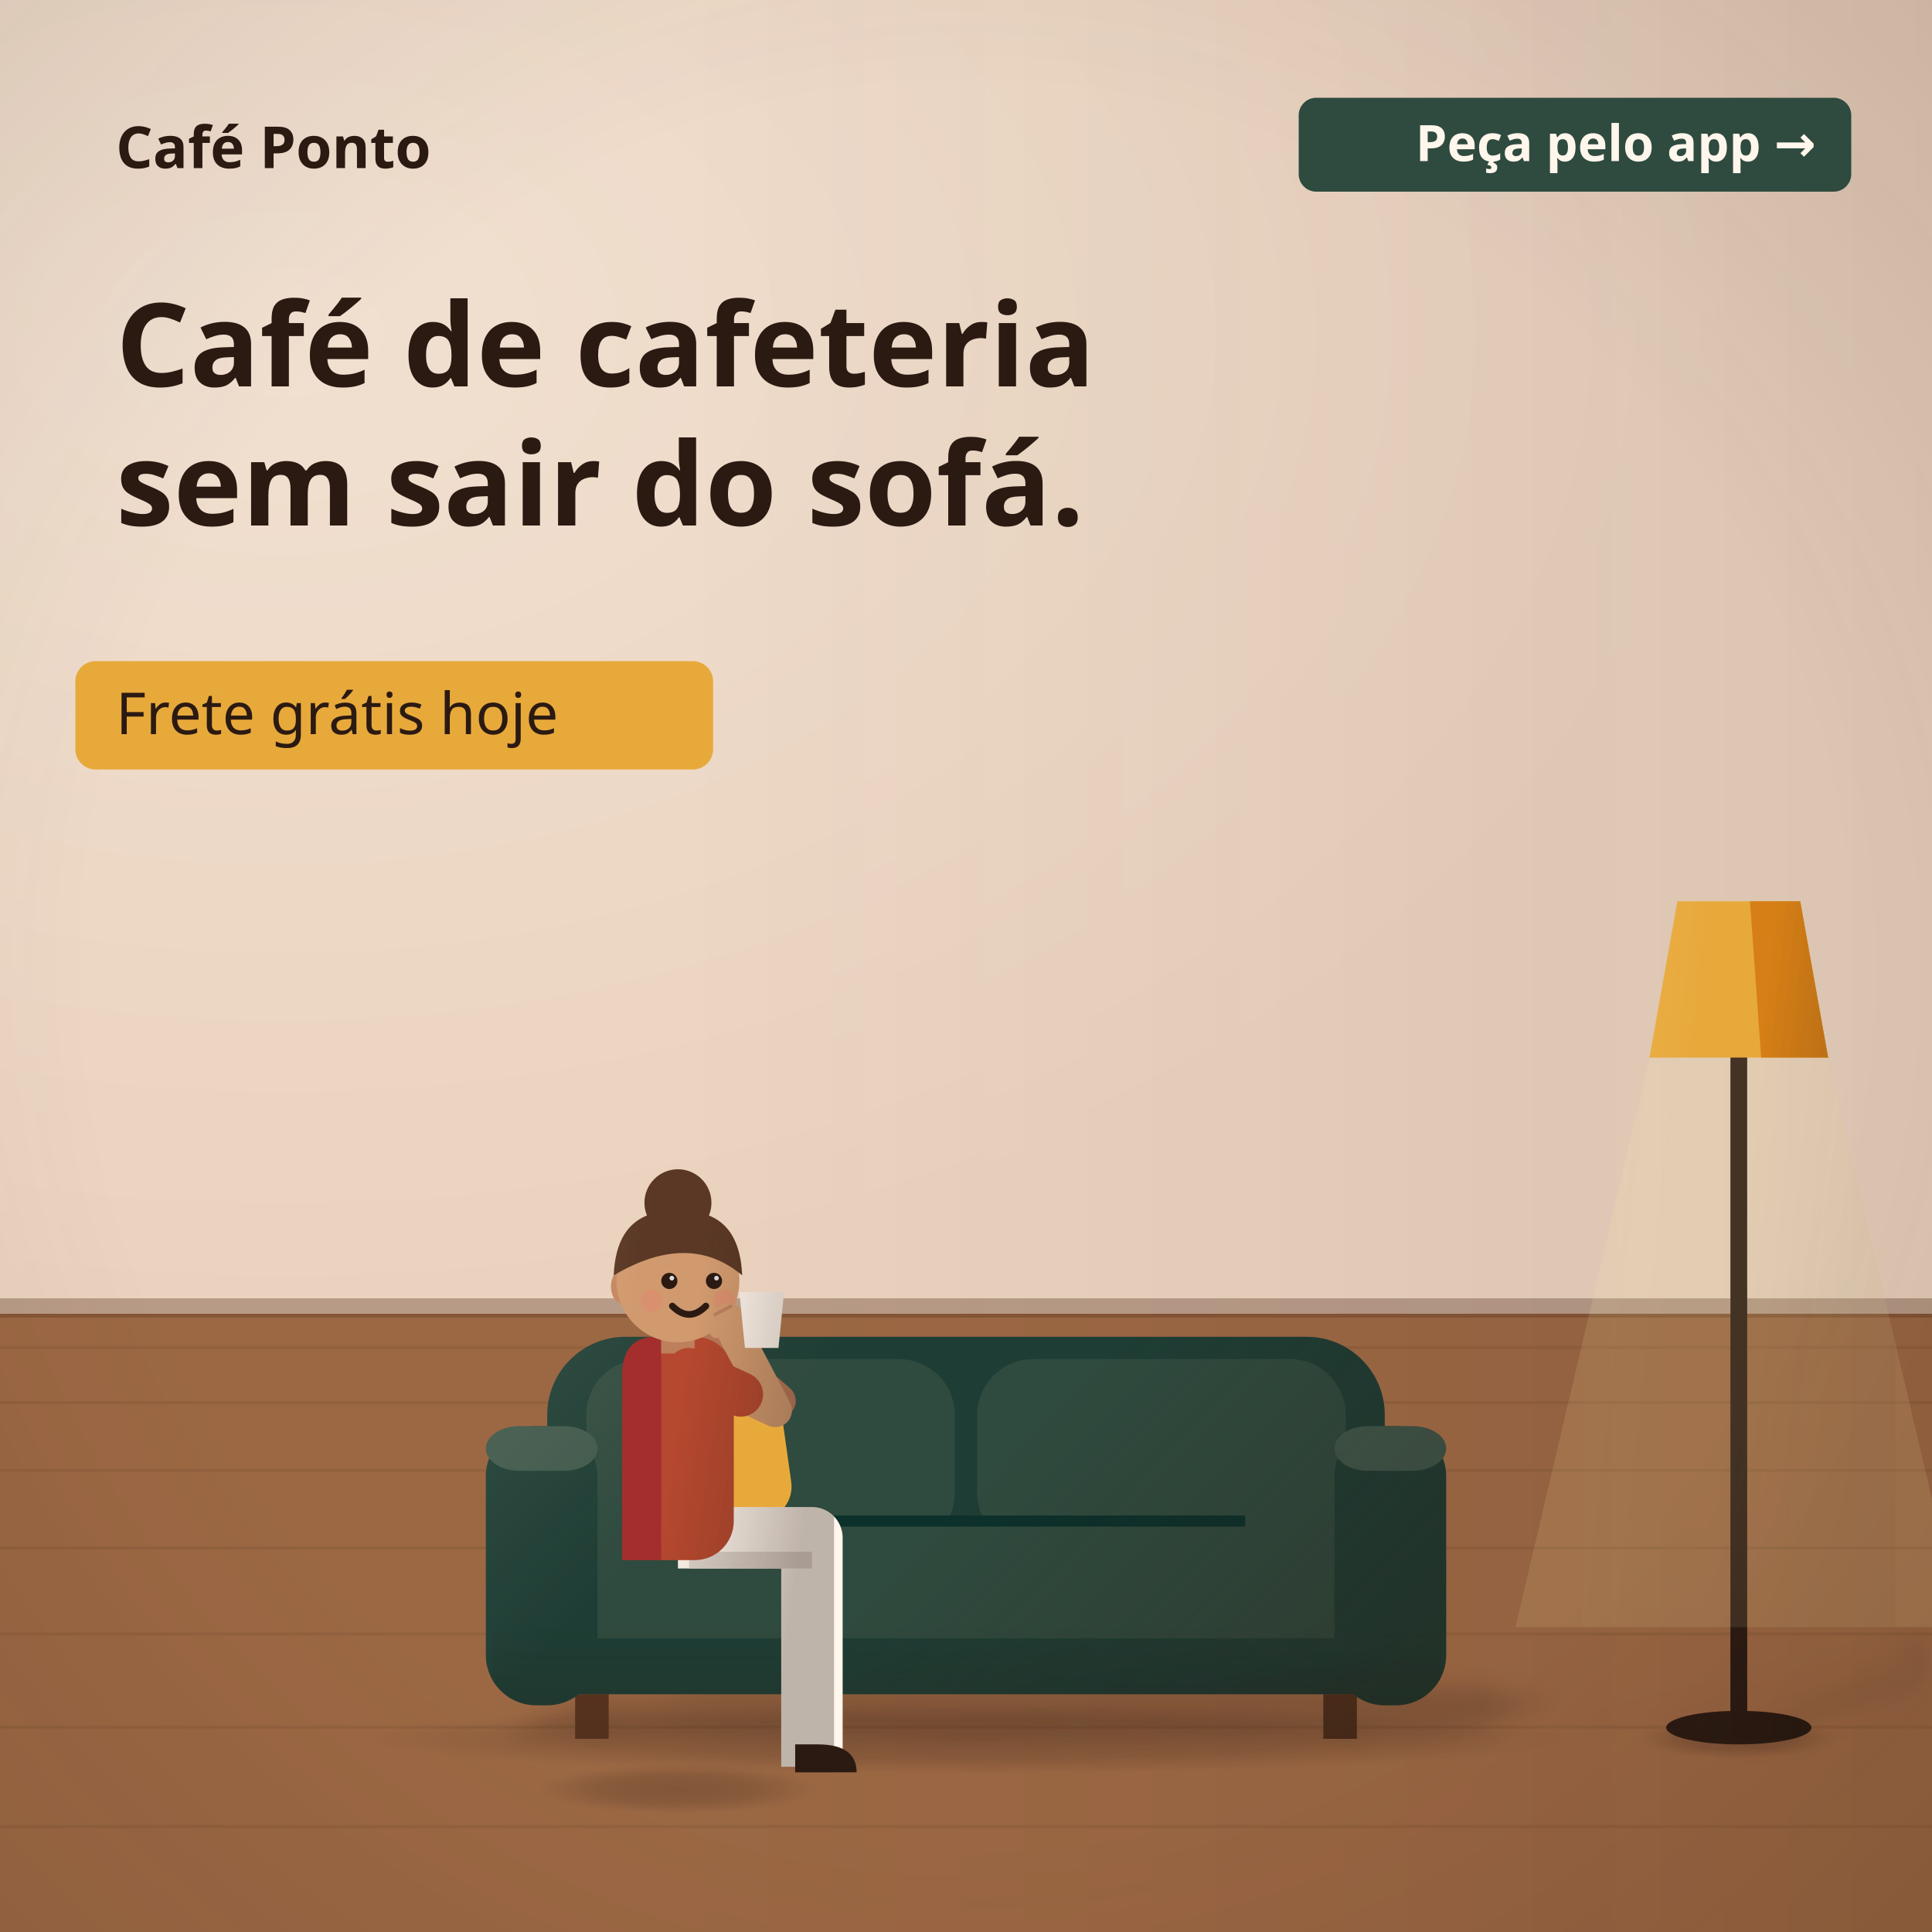
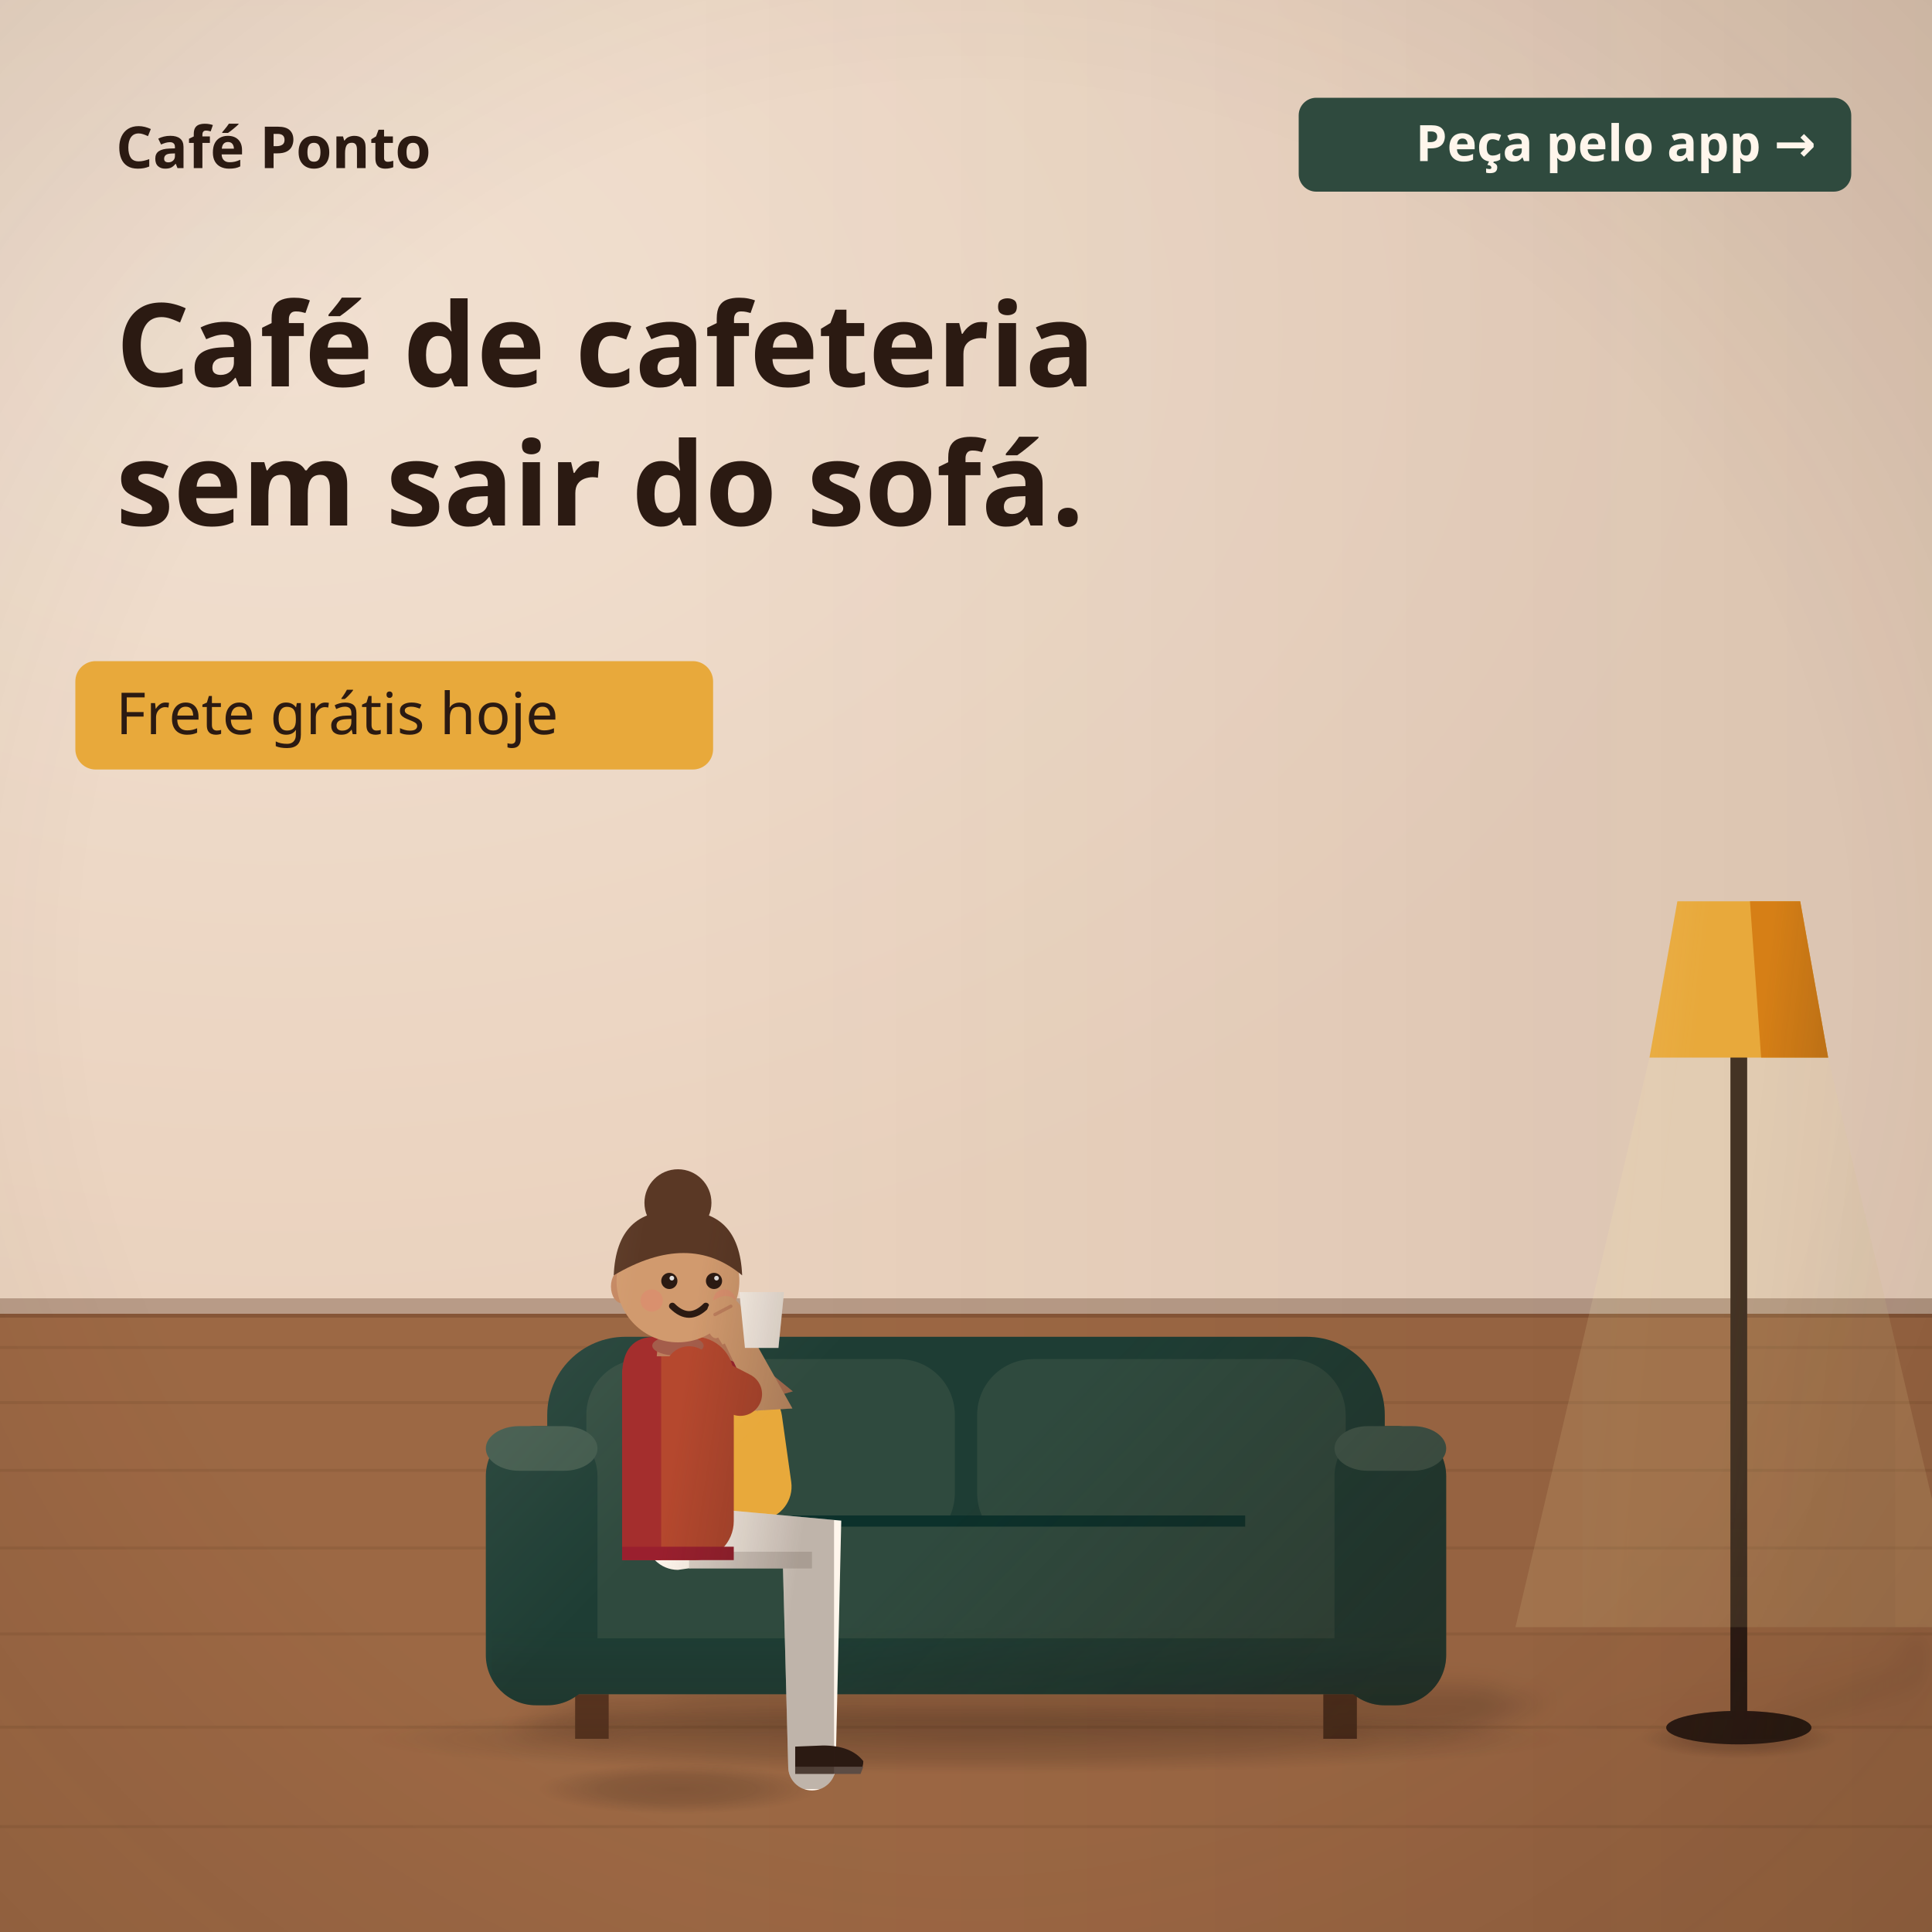
<svg xmlns="http://www.w3.org/2000/svg" width="1000" height="1000" viewBox="0 0 1000 1000">
  <defs>
    <linearGradient id="sky" x1="0" y1="0" x2="0" y2="1">
      <stop offset="0" stop-color="#F4E1D2" />
      <stop offset="0.55" stop-color="#f4e1d2" />
      <stop offset="0.85" stop-color="#F6E4D6" />
      <stop offset="1" stop-color="#F4E1D2" />
    </linearGradient>
    <linearGradient id="ground" x1="0" y1="0" x2="0" y2="1">
      <stop offset="0" stop-color="#9B6C50" />
      <stop offset="1" stop-color="#865137" />
    </linearGradient>
    <radialGradient id="cshadow">
      <stop offset="0" stop-color="rgb(43,26,18)" stop-opacity="0.24" />
      <stop offset="0.55" stop-color="rgb(43,26,18)" stop-opacity="0.176" />
      <stop offset="1" stop-color="rgb(43,26,18)" stop-opacity="0" />
    </radialGradient>
    <filter id="hazeFar" color-interpolation-filters="sRGB">
      <feColorMatrix type="matrix" values="0.92 0 0 0 0.073 0 0.92 0 0 0.066 0 0 0.92 0 0.060 0 0 0 1 0" />
    </filter>
    <filter id="hazeMid" color-interpolation-filters="sRGB">
      <feColorMatrix type="matrix" values="0.96 0 0 0 0.037 0 0.96 0 0 0.033 0 0 0.96 0 0.030 0 0 0 1 0" />
    </filter>
    <linearGradient id="lgLight" x1="0" y1="0" x2="1" y2="0.35">
      <stop offset="0" stop-color="#FFF4DE" stop-opacity="0.156" />
      <stop offset="0.42" stop-color="#FFF4DE" stop-opacity="0" />
    </linearGradient>
    <linearGradient id="lgShade" x1="0" y1="0" x2="1" y2="0.35">
      <stop offset="0.6" stop-color="rgb(43,26,18)" stop-opacity="0" />
      <stop offset="1" stop-color="rgb(43,26,18)" stop-opacity="0.300" />
    </linearGradient>
    <linearGradient id="lgAO" x1="0" y1="0" x2="0" y2="1">
      <stop offset="0.72" stop-color="rgb(43,26,18)" stop-opacity="0" />
      <stop offset="1" stop-color="rgb(43,26,18)" stop-opacity="0.192" />
    </linearGradient>
    <filter id="toWhite" color-interpolation-filters="sRGB">
      <feColorMatrix values="0 0 0 0 1 0 0 0 0 1 0 0 0 0 1 0 0 0 1 0" />
    </filter>
    <filter id="castF" x="-30%" y="-30%" width="160%" height="160%" color-interpolation-filters="sRGB">
      <feColorMatrix values="0 0 0 0 0.169 0 0 0 0 0.102 0 0 0 0 0.071 0 0 0 1 0" />
      <feGaussianBlur stdDeviation="6.0" />
    </filter>
    <clipPath id="groundClip">
      <rect y="680.0" width="1000" height="1000" />
    </clipPath>
    <radialGradient id="glow" cx="0.15" cy="0.25" r="0.75">
      <stop offset="0" stop-color="#FFF4DE" stop-opacity="0.330" />
      <stop offset="1" stop-color="#FFF4DE" stop-opacity="0" />
    </radialGradient>
    <linearGradient id="falloff" x1="0" y1="0" x2="1" y2="0">
      <stop offset="0.35" stop-color="rgb(43,26,18)" stop-opacity="0" />
      <stop offset="1" stop-color="rgb(43,26,18)" stop-opacity="0.078" />
    </linearGradient>
    <radialGradient id="vignette" cx="0.5" cy="0.5" r="0.75">
      <stop offset="0.6" stop-color="rgb(43,26,18)" stop-opacity="0" />
      <stop offset="1" stop-color="rgb(43,26,18)" stop-opacity="0.102" />
    </radialGradient>
  </defs>
  <rect width="1000" height="680" fill="#EAD2BE" />
  <rect y="680" width="1000" height="320" fill="#9C6844" />
  <rect y="672" width="1000" height="10" fill="#5C3620" fill-opacity="0.35" stroke-opacity="0.35" />
  <rect x="0" y="696.7" width="1000" height="1.5" fill="#5C3620" fill-opacity="0.15" stroke-opacity="0.15" />
  <rect x="0" y="725.2" width="1000" height="1.5" fill="#5C3620" fill-opacity="0.15" stroke-opacity="0.15" />
  <rect x="0" y="760.3" width="1000" height="1.5" fill="#5C3620" fill-opacity="0.15" stroke-opacity="0.15" />
  <rect x="0" y="800.5" width="1000" height="1.5" fill="#5C3620" fill-opacity="0.15" stroke-opacity="0.15" />
  <rect x="0" y="845.0" width="1000" height="1.5" fill="#5C3620" fill-opacity="0.15" stroke-opacity="0.15" />
  <rect x="0" y="893.2" width="1000" height="1.5" fill="#5C3620" fill-opacity="0.15" stroke-opacity="0.15" />
  <rect x="0" y="944.7" width="1000" height="1.5" fill="#5C3620" fill-opacity="0.15" stroke-opacity="0.15" />
  <rect width="1000" height="680" fill="url(#glow)" style="mix-blend-mode: screen;" />
  <rect width="1000" height="1000" fill="url(#falloff)" style="mix-blend-mode: multiply;" />
  <g clip-path="url(#groundClip)" opacity="0.189" style="mix-blend-mode: multiply;">
    <g filter="url(#castF)">
      <use href="#b_sofa" transform="translate(500.0 900.0) matrix(1 0 -0.350 0.13 0 0) scale(2.890)" />
      <use href="#b_luz" transform="translate(900.0 900.0) matrix(1 0 -0.350 0.13 0 0) scale(2.890)" />
    </g>
  </g>
  <g transform="translate(500.0 900.0) scale(2.890)">
    <ellipse cx="0" cy="0" rx="107.5" ry="6.3" fill="url(#cshadow)" />
  </g>
  <g style="isolation: isolate;">
    <g id="sofa" transform="translate(500.0 900.0) scale(2.890)">
      <g id="b_sofa">
        <rect x="-70" y="-8" width="6" height="8" rx="0" fill="#5C3620" />
        <rect x="64" y="-8" width="6" height="8" rx="0" fill="#5C3620" />
        <rect x="-75" y="-72" width="150" height="42" rx="14" fill="#1E3D34" />
        <rect x="-68" y="-68" width="66" height="34" rx="10" fill="#2F4A3E" />
        <rect x="2" y="-68" width="66" height="34" rx="10" fill="#2F4A3E" />
        <rect x="-80" y="-40" width="160" height="32" rx="8" fill="#2F4A3E" />
        <rect x="-80" y="-18" width="160" height="10" rx="6" fill="#1E3D34" />
        <rect x="-86" y="-56" width="20" height="50" rx="9" fill="#1E3D34" />
        <rect x="66" y="-56" width="20" height="50" rx="9" fill="#1E3D34" />
        <rect x="-86" y="-56" width="20" height="8" rx="6" fill="#3F584B" />
        <rect x="66" y="-56" width="20" height="8" rx="6" fill="#3F584B" />
        <rect x="-60" y="-62" width="28" height="24" rx="6" fill="#E8A93B" transform="rotate(-8 -46 -50)" />
        <rect x="-50" y="-40" width="100" height="2" rx="0" fill="#0C312B" />
      </g>
    </g>
    <mask id="mk_sofa" maskUnits="userSpaceOnUse" x="156.1" y="650.3" width="687.8" height="249.7">
      <use href="#b_sofa" transform="translate(500.0 900.0) scale(2.890)" filter="url(#toWhite)" />
    </mask>
    <g mask="url(#mk_sofa)" opacity="1">
      <rect x="156.1" y="650.3" width="687.8" height="249.7" fill="url(#lgLight)" style="mix-blend-mode: screen;" />
      <rect x="156.1" y="650.3" width="687.8" height="249.7" fill="url(#lgShade)" style="mix-blend-mode: multiply;" />
      <rect x="254.4" y="691.9" width="491.3" height="208.1" fill="url(#lgAO)" style="mix-blend-mode: multiply;" />
    </g>
  </g>
  <g transform="translate(900.0 900.0) scale(2.890)">
    <ellipse cx="0" cy="0" rx="17.5" ry="3.5" fill="url(#cshadow)" />
  </g>
  <g style="isolation: isolate;">
    <g id="luz" transform="translate(900.0 900.0) scale(2.890)">
      <g id="b_luz">
        <ellipse cx="0" cy="-2" rx="13" ry="3" fill="#2B1A12" />
        <rect x="-1.5" y="-125" width="3" height="123" rx="0" fill="#2B1A12" />
        <path d="M-16 -122 L-11 -150 L11 -150 L16 -122 Z" fill="#E8A93B" />
        <path d="M2 -150 L11 -150 L16 -122 L4 -122 Z" fill="#D67F16" />
        <path d="M-16 -122 L-40 -20 L40 -20 L16 -122 Z" fill="#FFE9A8" fill-opacity="0.12" stroke-opacity="0.12" />
      </g>
    </g>
    <mask id="mk_luz" maskUnits="userSpaceOnUse" x="819.1" y="379.8" width="161.8" height="520.2">
      <use href="#b_luz" transform="translate(900.0 900.0) scale(2.890)" filter="url(#toWhite)" />
    </mask>
    <g mask="url(#mk_luz)" opacity="1">
      <rect x="819.1" y="379.8" width="161.8" height="520.2" fill="url(#lgLight)" style="mix-blend-mode: screen;" />
      <rect x="819.1" y="379.8" width="161.8" height="520.2" fill="url(#lgShade)" style="mix-blend-mode: multiply;" />
      <rect x="842.2" y="466.5" width="115.6" height="433.5" fill="url(#lgAO)" style="mix-blend-mode: multiply;" />
    </g>
  </g>
  <g transform="translate(350.9 926.0) scale(2.890)">
    <ellipse cx="0" cy="0" rx="25.0" ry="4.5" fill="url(#cshadow)" />
  </g>
  <g style="isolation: isolate;">
    <g id="eu" transform="translate(350.9 926.0) scale(2.890)">
      <g id="b_eu">
        <g transform="scale(1 1)">
-           <path d="M11.66 -71.71 L18.09 -69.52 L6 -80" stroke="#BA7959" fill="none" stroke-linecap="round" stroke-linejoin="round" stroke-width="6" />
-           <path d="M2 -75 L11.66 -71.71" stroke="#9D232E" fill="none" stroke-linecap="round" stroke-linejoin="round" stroke-width="8" />
+           <path d="M10.53 -68.4L10.53 -68.4L20.57 -71.22L7.57 -81.81A2.4 2.4 0 0 0 4.43 -78.19L4.43 -78.19L15.62 -67.83L12.78 -75.03A3.5 3.5 0 0 0 10.53 -68.4Z" fill="#BA7959" />
+           <path d="M0.62 -70.93L0.62 -70.93L10.4 -68.02A3.9 3.9 0 0 0 12.91 -75.41L12.91 -75.41L3.38 -79.07A4.3 4.3 0 0 0 0.62 -70.93Z" fill="#9D232E" />
          <g transform="translate(6 -80) rotate(-139.1)">
            <ellipse cx="1.2" cy="-0.9" rx="1.9" ry="1.3" fill="#A9624D" transform="rotate(30 1.2 -0.9)" />
-             <rect x="-1.2" y="-3.1" width="6.4" height="6.2" rx="3" fill="#BA7959" />
+             <path d="M-1.2 -2.9 L3 -3.2 Q6.6 -3.1 6.6 0 Q6.6 3.1 3 3.2 L-1.2 2.9 Z" fill="#BA7959" />
            <ellipse cx="2.4" cy="-2.6" rx="2.2" ry="1.25" fill="#BA7959" transform="rotate(20 2.4 -2.6)" />
            <path d="M4.2 -1.6 L4.2 1.6" stroke="#A9624D" stroke-width="0.6" stroke-linecap="round" />
          </g>
-           <path d="M0 -45 L24 -45 L24 -4" stroke="#FFF6EC" stroke-width="11" fill="none" stroke-linejoin="round" />
+           <path d="M0 -39.25L0 -39.25L18.75 -41.93L19.75 -4A4.25 4.25 0 0 0 28.25 -4L28.25 -4L29.25 -48.07L0 -50.75A5.75 5.75 0 0 0 0 -39.25Z" fill="#FFF6EC" />
          <path d="M2 -41 L24 -41" stroke="#DFD5CB" stroke-width="3" fill="none" />
-           <path d="M21 -3 L32 -3 Q32 -8 25 -8 L21 -8 Z" fill="#2B1A12" />
+           <g transform="translate(0 -2.2)">
+             <path d="M21 -5.4 L21 -0.8 L31.5 -0.8 Q33.2 -0.8 33.2 -2.8 Q31 -5.6 26 -5.6 Z" fill="#2B1A12" />
+             <path d="M21 -1.8 L33.2 -1.8 L32.7 -0.5 L21 -0.5 Z" fill="#5C4C44" />
+           </g>
          <rect x="-10" y="-81" width="20" height="40" rx="7" fill="#B5482E" />
          <path d="M-10 -74 Q-10 -81 -4 -81 L-3 -81 L-3 -41 L-10 -41 Z" fill="#A42E2D" />
+           <path d="M-10 -43.4 L10 -43.4 L10 -41 L-10 -41 Z" fill="#9A1F2E" />
        </g>
        <g transform="translate(0 0) scale(1) rotate(0 0 -82)">
-           <rect x="-3" y="-85" width="6" height="7" fill="#BE7F5D" />
+           <path d="M-3 -85 L3 -85 L3.8 -77.5 L-3.8 -77.5 Z" fill="#BE7F5D" />
+           <ellipse cx="0" cy="-79.4" rx="4.6" ry="1.8" fill="#A45D4B" />
          <circle cx="0" cy="-105" r="6" fill="#5A3825" />
          <ellipse cx="-10" cy="-90" rx="2" ry="3" fill="#C58862" />
          <circle cx="0" cy="-91" r="11" fill="#D19A6E" />
          <path d="M-11.5 -92 Q-11 -104 0 -103.5 Q11 -104 11.5 -92 Q2 -100 -11.5 -92 Z" fill="#5A3825" />
          <circle cx="-1.54" cy="-91" r="1.45" fill="#2B1A12" />
          <circle cx="-1.09" cy="-91.5" r="0.42" fill="#FFFFFF" fill-opacity="0.85" stroke-opacity="0.85" />
          <circle cx="6.46" cy="-91" r="1.45" fill="#2B1A12" />
          <circle cx="6.91" cy="-91.5" r="0.42" fill="#FFFFFF" fill-opacity="0.85" stroke-opacity="0.85" />
          <path d="M-1 -86.5 Q2 -83.5 5 -86.5" stroke="#2B1A12" stroke-width="1.2" fill="none" stroke-linecap="round" />
          <circle cx="-4.7" cy="-87.5" r="2" fill="#E9806E" fill-opacity="0.35" stroke-opacity="0.35" />
          <circle cx="8.3" cy="-87.5" r="2" fill="#E9806E" fill-opacity="0.35" stroke-opacity="0.35" />
        </g>
        <g transform="scale(1 1)">
-           <path d="M11.25 -70.69 L17.41 -67.82 L10 -82" stroke="#D19A6E" fill="none" stroke-linecap="round" stroke-linejoin="round" stroke-width="6" />
-           <path d="M2 -75 L11.25 -70.69" stroke="#B5482E" fill="none" stroke-linecap="round" stroke-linejoin="round" stroke-width="8" />
+           <path d="M9.77 -67.52L9.77 -67.52L20.5 -68.16L12.13 -83.11A2.4 2.4 0 0 0 7.87 -80.89L7.87 -80.89L14.31 -67.48L12.72 -73.86A3.5 3.5 0 0 0 9.77 -67.52Z" fill="#D19A6E" />
+           <path d="M0.18 -71.1L0.18 -71.1L9.6 -67.16A3.9 3.9 0 0 0 12.89 -74.23L12.89 -74.23L3.82 -78.9A4.3 4.3 0 0 0 0.18 -71.1Z" fill="#B5482E" />
          <g transform="translate(10 -82) rotate(-117.58)">
            <ellipse cx="1.2" cy="-0.9" rx="1.9" ry="1.3" fill="#BE7F5D" transform="rotate(30 1.2 -0.9)" />
-             <rect x="-1.2" y="-3.1" width="6.4" height="6.2" rx="3" fill="#D19A6E" />
+             <path d="M-1.2 -2.9 L3 -3.2 Q6.6 -3.1 6.6 0 Q6.6 3.1 3 3.2 L-1.2 2.9 Z" fill="#D19A6E" />
            <ellipse cx="2.4" cy="-2.6" rx="2.2" ry="1.25" fill="#D19A6E" transform="rotate(20 2.4 -2.6)" />
            <path d="M4.2 -1.6 L4.2 1.6" stroke="#BE7F5D" stroke-width="0.6" stroke-linecap="round" />
          </g>
          <path d="M11 -89 L19 -89 L18 -79 L12 -79 Z" fill="#FFF6EC" />
        </g>
      </g>
    </g>
    <mask id="mk_eu" maskUnits="userSpaceOnUse" x="270.0" y="551.5" width="161.8" height="374.5">
      <use href="#b_eu" transform="translate(350.9 926.0) scale(2.890)" filter="url(#toWhite)" />
    </mask>
    <g mask="url(#mk_eu)" opacity="1">
      <rect x="270.0" y="551.5" width="161.8" height="374.5" fill="url(#lgLight)" style="mix-blend-mode: screen;" />
      <rect x="270.0" y="551.5" width="161.8" height="374.5" fill="url(#lgShade)" style="mix-blend-mode: multiply;" />
    </g>
  </g>
  <rect width="1000" height="1000" fill="url(#vignette)" style="mix-blend-mode: multiply;" />
  <text x="60.0" y="87.0" font-family="Poppins" font-size="30.0" font-weight="800" fill="#2B1A12" text-anchor="start">
    <tspan x="60.0">Café Ponto</tspan>
  </text>
  <text x="60.0" y="200.0" font-family="Poppins" font-size="60.0" font-weight="700" fill="#2B1A12" text-anchor="start">
    <tspan x="60.0">Café de cafeteria</tspan>
    <tspan x="60.0" dy="72.0">sem sair do sofá.</tspan>
  </text>
  <rect x="39.0" y="342.2" width="330.1" height="56.1" rx="10.5" fill="#E8A93B" />
  <text x="60.0" y="380.0" font-family="Poppins" font-size="30.0" font-weight="500" fill="#2B1A12" text-anchor="start">
    <tspan x="60.0">Frete grátis hoje</tspan>
  </text>
  <rect x="672.2" y="50.6" width="286.0" height="48.6" rx="9.1" fill="#2F4A3E" />
  <text x="940.0" y="83.4" font-family="Poppins" font-size="26.0" font-weight="700" fill="#FFF6EC" text-anchor="end">
    <tspan x="940.0">Peça pelo app  →</tspan>
  </text>
</svg>
